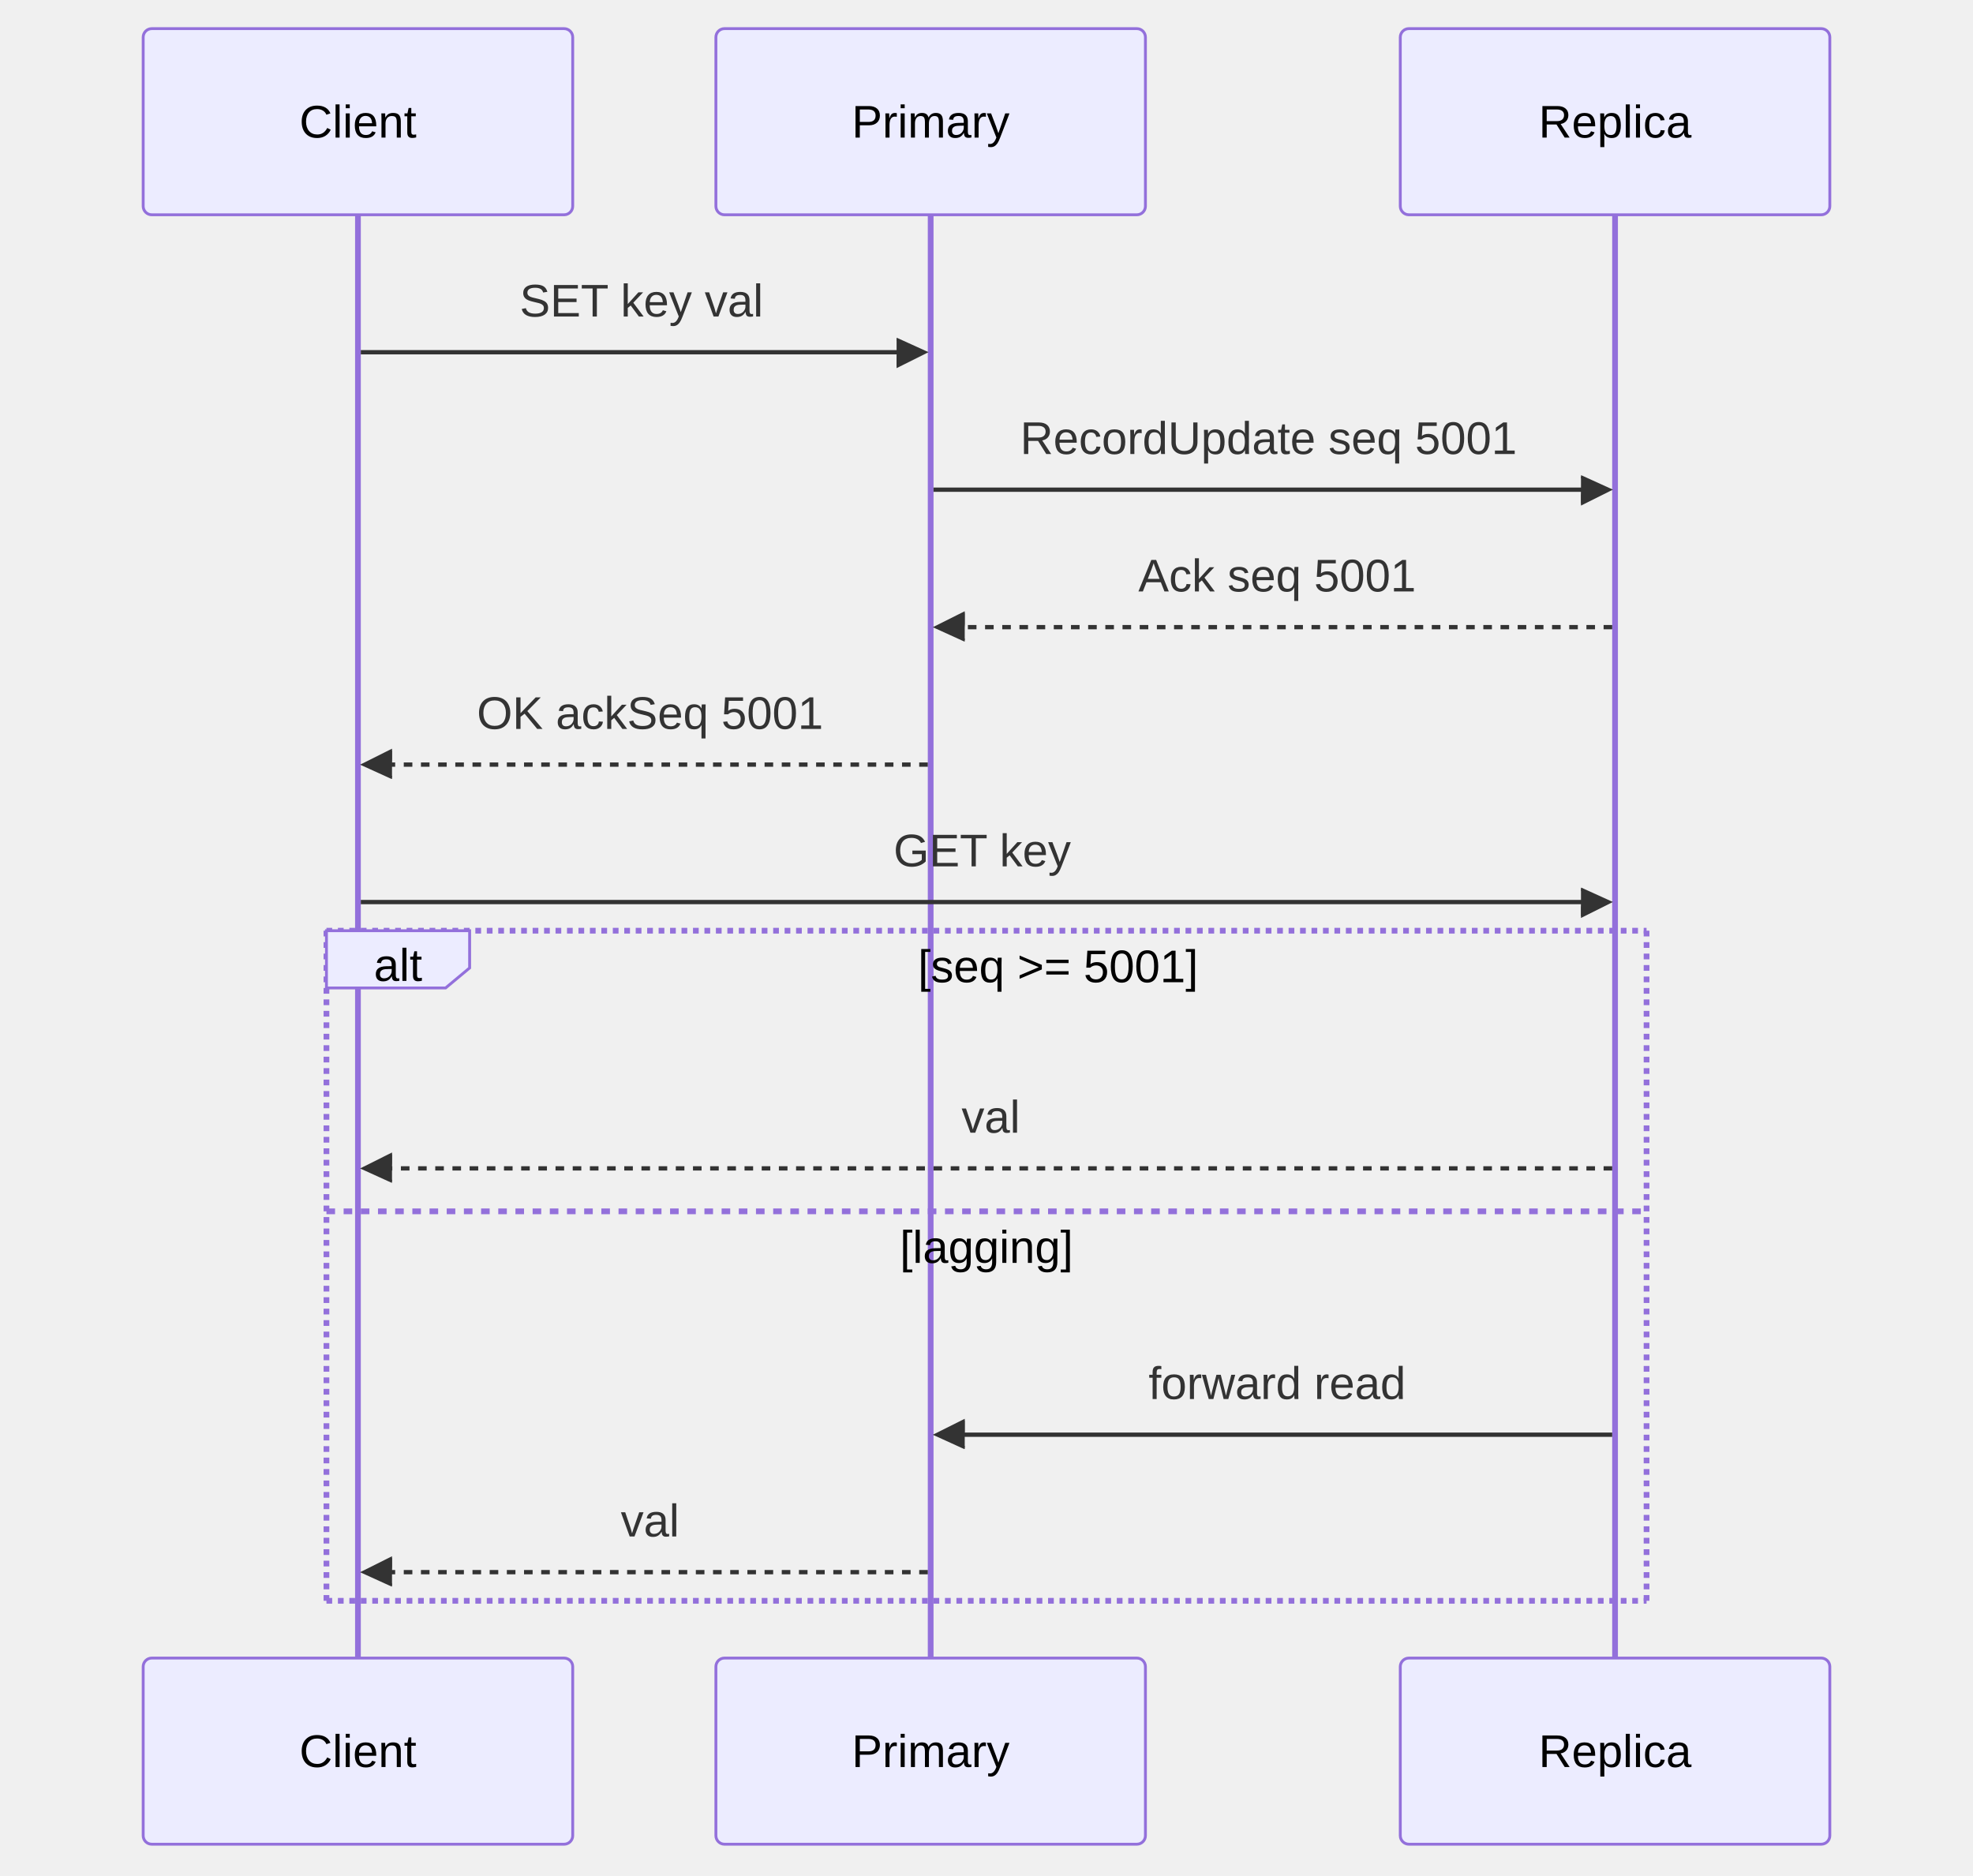
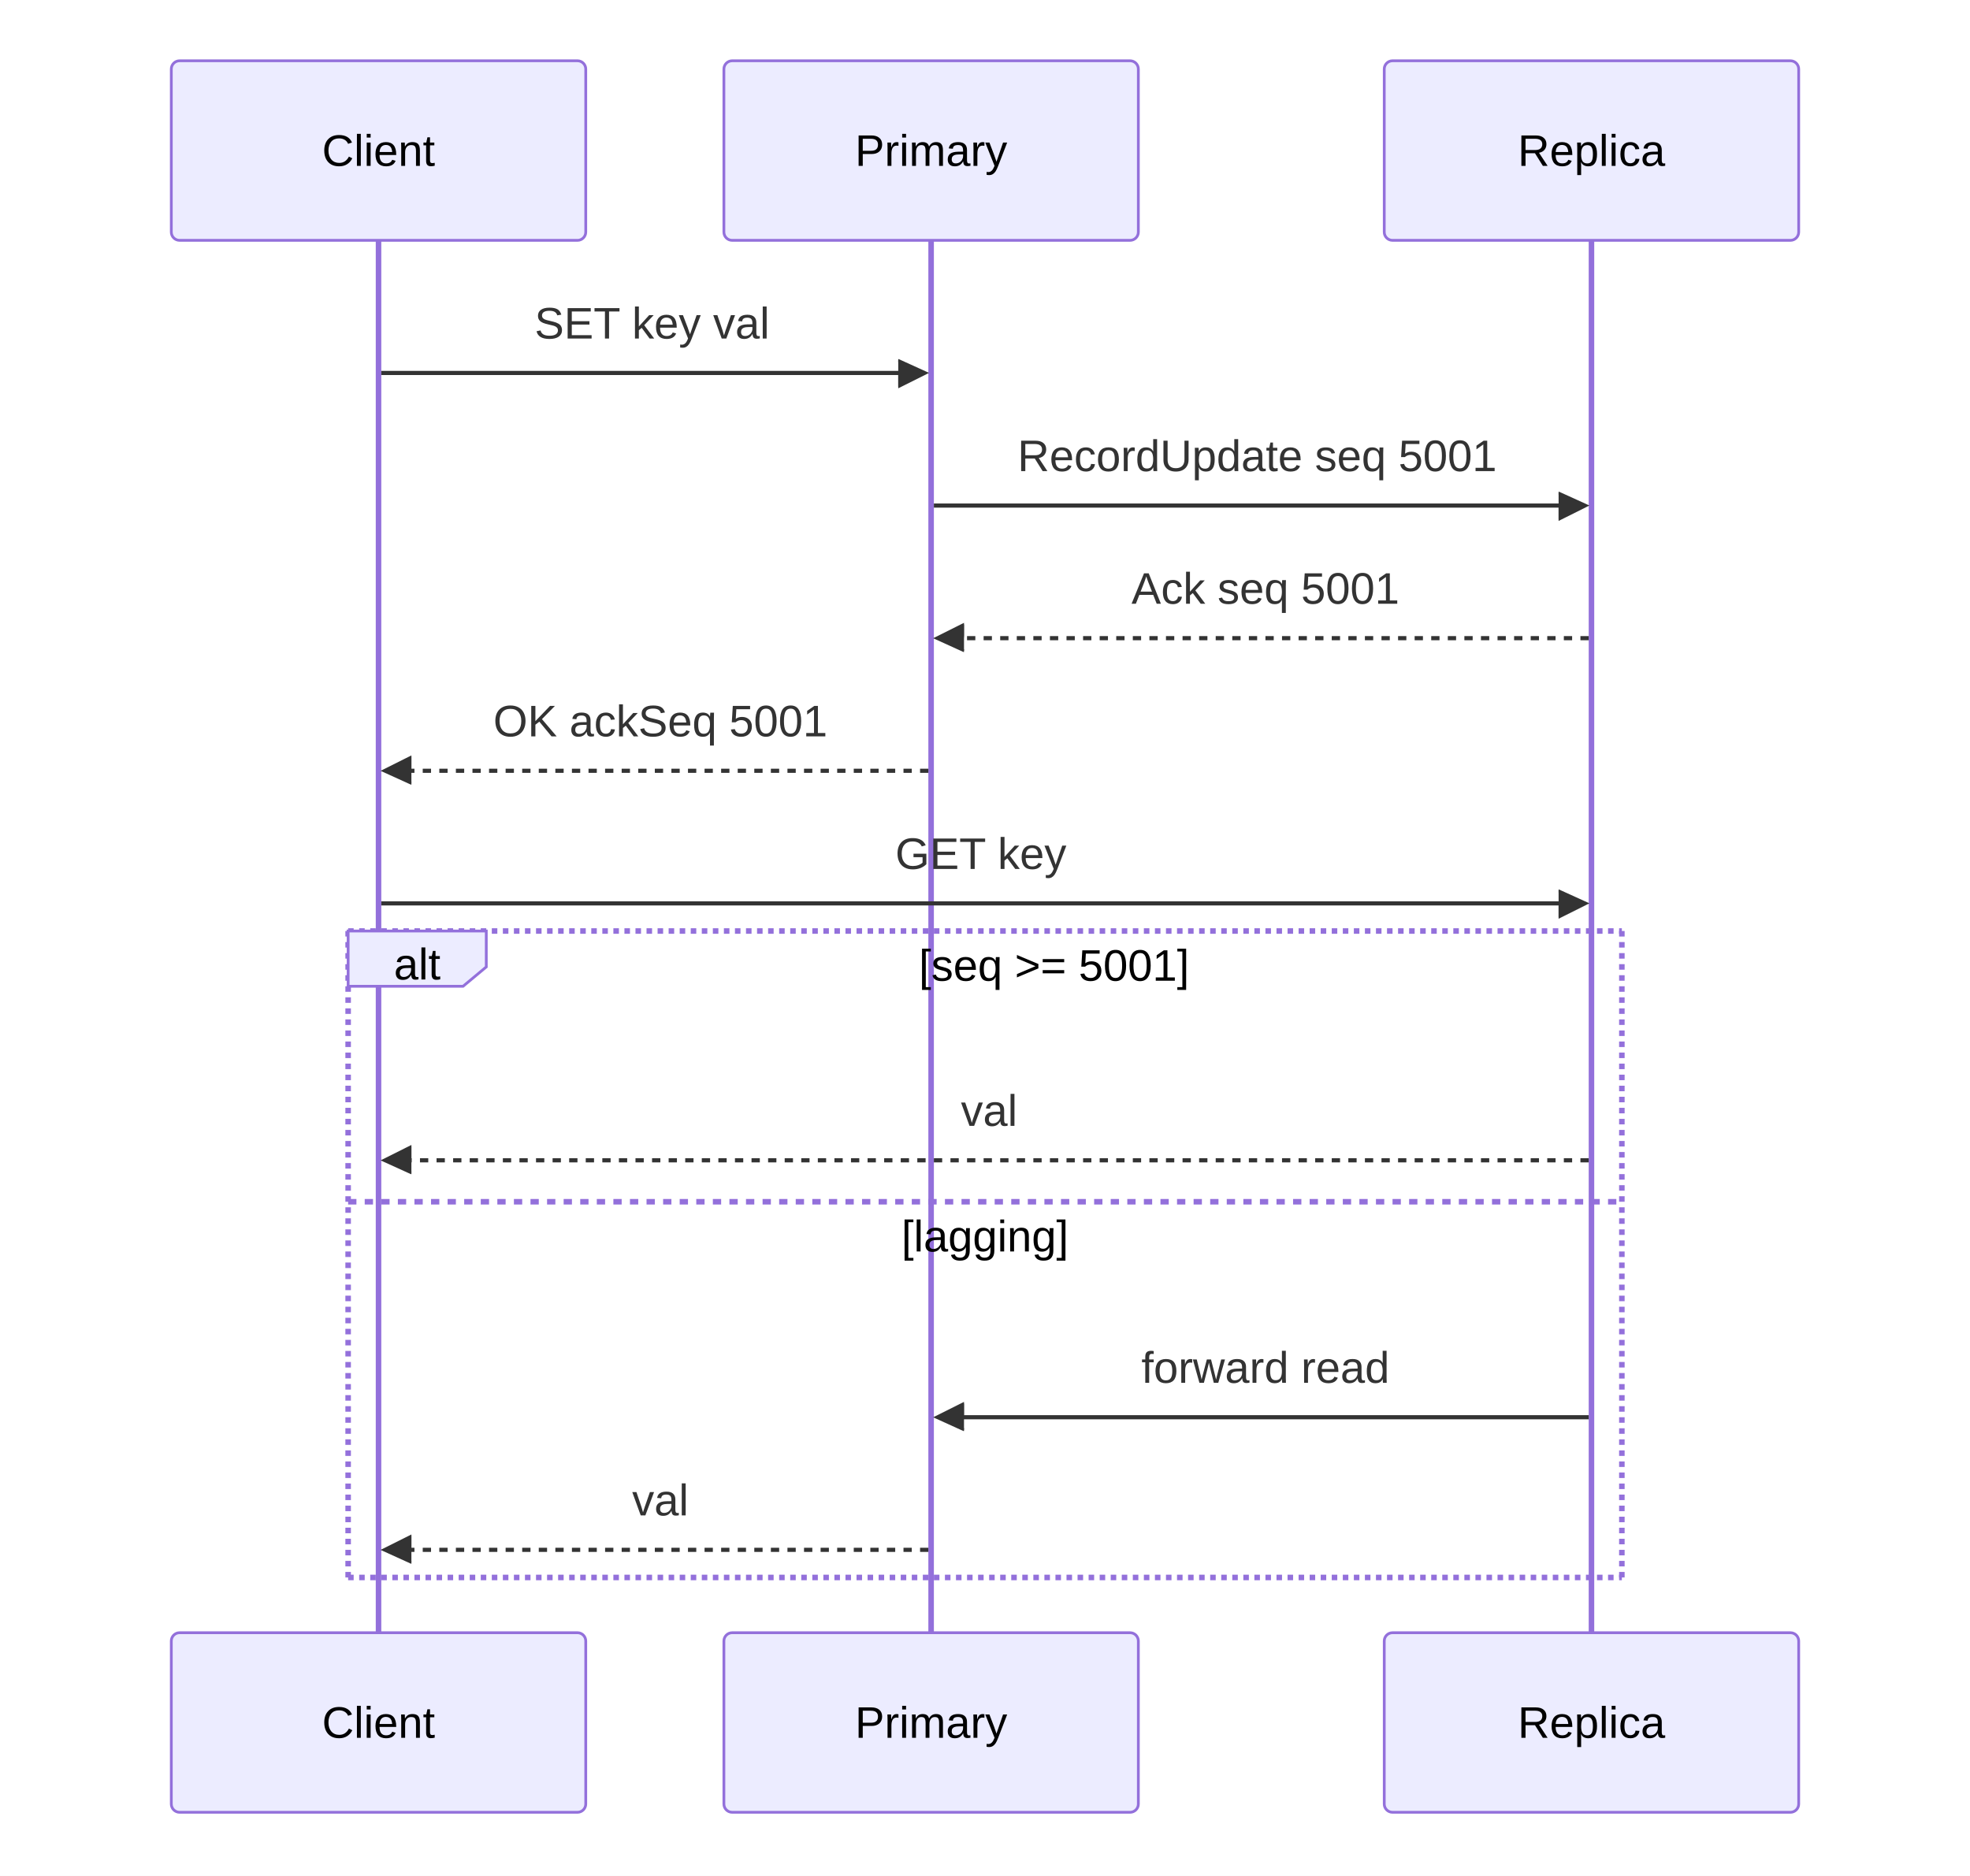
- <svg xmlns="http://www.w3.org/2000/svg" width="547" height="520" viewBox="-50 -10 689 655" preserveAspectRatio="xMidYMid meet" style="max-width:100%;height:auto" id="container" role="graphics-document document" aria-roledescription="sequence">
+ <svg xmlns="http://www.w3.org/2000/svg" width="441" height="420" viewBox="-62 -22 713 679" preserveAspectRatio="xMidYMid meet" style="max-width:100%;height:auto" id="container" role="graphics-document document" aria-roledescription="sequence">
+   <rect x="-62" y="-22" width="713" height="679" fill="#ffffff" />
  <g>
    <rect x="439" y="569" fill="#eaeaea" stroke="#666" width="150" height="65" name="R" rx="3" ry="3" class="actor actor-bottom" />
    <text x="514" y="601.5" dominant-baseline="central" alignment-baseline="central" class="actor actor-box" style="text-anchor: middle; font-size: 16px; font-weight: 400;">
      <tspan x="514" dy="0">Replica</tspan>
    </text>
  </g>
  <g>
    <rect x="200" y="569" fill="#eaeaea" stroke="#666" width="150" height="65" name="P" rx="3" ry="3" class="actor actor-bottom" />
    <text x="275" y="601.5" dominant-baseline="central" alignment-baseline="central" class="actor actor-box" style="text-anchor: middle; font-size: 16px; font-weight: 400;">
      <tspan x="275" dy="0">Primary</tspan>
    </text>
  </g>
  <g>
    <rect x="0" y="569" fill="#eaeaea" stroke="#666" width="150" height="65" name="C" rx="3" ry="3" class="actor actor-bottom" />
    <text x="75" y="601.5" dominant-baseline="central" alignment-baseline="central" class="actor actor-box" style="text-anchor: middle; font-size: 16px; font-weight: 400;">
      <tspan x="75" dy="0">Client</tspan>
    </text>
  </g>
  <g>
    <line id="actor2" x1="514" y1="65" x2="514" y2="569" class="actor-line 200" stroke-width="0.5px" stroke="#999" name="R" data-et="life-line" data-id="R" />
    <g id="root-2" data-et="participant" data-type="participant" data-id="R">
      <rect x="439" y="0" fill="#eaeaea" stroke="#666" width="150" height="65" name="R" rx="3" ry="3" class="actor actor-top" />
      <text x="514" y="32.5" dominant-baseline="central" alignment-baseline="central" class="actor actor-box" style="text-anchor: middle; font-size: 16px; font-weight: 400;">
        <tspan x="514" dy="0">Replica</tspan>
      </text>
    </g>
  </g>
  <g>
    <line id="actor1" x1="275" y1="65" x2="275" y2="569" class="actor-line 200" stroke-width="0.5px" stroke="#999" name="P" data-et="life-line" data-id="P" />
    <g id="root-1" data-et="participant" data-type="participant" data-id="P">
      <rect x="200" y="0" fill="#eaeaea" stroke="#666" width="150" height="65" name="P" rx="3" ry="3" class="actor actor-top" />
      <text x="275" y="32.5" dominant-baseline="central" alignment-baseline="central" class="actor actor-box" style="text-anchor: middle; font-size: 16px; font-weight: 400;">
        <tspan x="275" dy="0">Primary</tspan>
      </text>
    </g>
  </g>
  <g>
    <line id="actor0" x1="75" y1="65" x2="75" y2="569" class="actor-line 200" stroke-width="0.5px" stroke="#999" name="C" data-et="life-line" data-id="C" />
    <g id="root-0" data-et="participant" data-type="participant" data-id="C">
      <rect x="0" y="0" fill="#eaeaea" stroke="#666" width="150" height="65" name="C" rx="3" ry="3" class="actor actor-top" />
      <text x="75" y="32.5" dominant-baseline="central" alignment-baseline="central" class="actor actor-box" style="text-anchor: middle; font-size: 16px; font-weight: 400;">
        <tspan x="75" dy="0">Client</tspan>
      </text>
    </g>
  </g>
  <style>#container{font-family:"trebuchet ms",verdana,arial,sans-serif;font-size:16px;fill:#333;}@keyframes edge-animation-frame{from{stroke-dashoffset:0;}}@keyframes dash{to{stroke-dashoffset:0;}}#container .edge-animation-slow{stroke-dasharray:9,5!important;stroke-dashoffset:900;animation:dash 50s linear infinite;stroke-linecap:round;}#container .edge-animation-fast{stroke-dasharray:9,5!important;stroke-dashoffset:900;animation:dash 20s linear infinite;stroke-linecap:round;}#container .error-icon{fill:#552222;}#container .error-text{fill:#552222;stroke:#552222;}#container .edge-thickness-normal{stroke-width:1px;}#container .edge-thickness-thick{stroke-width:3.5px;}#container .edge-pattern-solid{stroke-dasharray:0;}#container .edge-thickness-invisible{stroke-width:0;fill:none;}#container .edge-pattern-dashed{stroke-dasharray:3;}#container .edge-pattern-dotted{stroke-dasharray:2;}#container .marker{fill:#333333;stroke:#333333;}#container .marker.cross{stroke:#333333;}#container svg{font-family:"trebuchet ms",verdana,arial,sans-serif;font-size:16px;}#container p{margin:0;}#container .actor{stroke:#9370DB;fill:#ECECFF;stroke-width:1;}#container rect.actor.outer-path[data-look="neo"]{filter:drop-shadow(1px 2px 2px rgba(185, 185, 185, 1));}#container rect.note[data-look="neo"]{stroke:#aaaa33;fill:#fff5ad;filter:drop-shadow(1px 2px 2px rgba(185, 185, 185, 1));}#container text.actor&gt;tspan{fill:black;stroke:none;}#container .actor-line{stroke:#9370DB;}#container .innerArc{stroke-width:1.5;stroke-dasharray:none;}#container .messageLine0{stroke-width:1.5;stroke-dasharray:none;stroke:#333;}#container .messageLine1{stroke-width:1.5;stroke-dasharray:2,2;stroke:#333;}#container [id$="-arrowhead"] path{fill:#333;stroke:#333;}#container .sequenceNumber{fill:white;}#container [id$="-sequencenumber"]{fill:#333;}#container [id$="-crosshead"] path{fill:#333;stroke:#333;}#container .messageText{fill:#333;stroke:none;}#container .labelBox{stroke:#9370DB;fill:#ECECFF;filter:none;}#container .labelText,#container .labelText&gt;tspan{fill:black;stroke:none;}#container .loopText,#container .loopText&gt;tspan{fill:black;stroke:none;}#container .sectionTitle,#container .sectionTitle&gt;tspan{fill:black;stroke:none;}#container .loopLine{stroke-width:2px;stroke-dasharray:2,2;stroke:#9370DB;fill:#9370DB;}#container .note{stroke:#aaaa33;fill:#fff5ad;}#container .noteText,#container .noteText&gt;tspan{fill:black;stroke:none;font-weight:normal;}#container .activation0{fill:#f4f4f4;stroke:#666;}#container .activation1{fill:#f4f4f4;stroke:#666;}#container .activation2{fill:#f4f4f4;stroke:#666;}#container .actorPopupMenu{position:absolute;}#container .actorPopupMenuPanel{position:absolute;fill:#ECECFF;box-shadow:0px 8px 16px 0px rgba(0,0,0,0.2);filter:drop-shadow(3px 5px 2px rgb(0 0 0 / 0.4));}#container .actor-man circle,#container line{fill:#ECECFF;stroke-width:2px;}#container g rect.rect{filter:drop-shadow(1px 2px 2px rgba(185, 185, 185, 1));stroke:#9370DB;}#container .node .neo-node{stroke:#9370DB;}#container [data-look="neo"].node rect,#container [data-look="neo"].cluster rect,#container [data-look="neo"].node polygon{stroke:#9370DB;filter:drop-shadow(1px 2px 2px rgba(185, 185, 185, 1));}#container [data-look="neo"].node path{stroke:#9370DB;stroke-width:1px;}#container [data-look="neo"].node .outer-path{filter:drop-shadow(1px 2px 2px rgba(185, 185, 185, 1));}#container [data-look="neo"].node .neo-line path{stroke:#9370DB;filter:none;}#container [data-look="neo"].node circle{stroke:#9370DB;filter:drop-shadow(1px 2px 2px rgba(185, 185, 185, 1));}#container [data-look="neo"].node circle .state-start{fill:#000000;}#container [data-look="neo"].icon-shape .icon{fill:#9370DB;filter:drop-shadow(1px 2px 2px rgba(185, 185, 185, 1));}#container [data-look="neo"].icon-shape .icon-neo path{stroke:#9370DB;filter:drop-shadow(1px 2px 2px rgba(185, 185, 185, 1));}#container :root{--mermaid-font-family:"trebuchet ms",verdana,arial,sans-serif;}</style>
  <g />
  <defs>
    <symbol id="container-computer" width="24" height="24">
      <path transform="scale(.5)" d="M2 2v13h20v-13h-20zm18 11h-16v-9h16v9zm-10.228 6l.466-1h3.524l.467 1h-4.457zm14.228 3h-24l2-6h2.104l-1.33 4h18.45l-1.297-4h2.073l2 6zm-5-10h-14v-7h14v7z" />
    </symbol>
  </defs>
  <defs>
    <symbol id="container-database" fill-rule="evenodd" clip-rule="evenodd">
      <path transform="scale(.5)" d="M12.258.001l.256.004.255.005.253.008.251.01.249.012.247.015.246.016.242.019.241.02.239.023.236.024.233.027.231.028.229.031.225.032.223.034.22.036.217.038.214.04.211.041.208.043.205.045.201.046.198.048.194.05.191.051.187.053.183.054.18.056.175.057.172.059.168.06.163.061.16.063.155.064.15.066.074.033.073.033.071.034.07.034.069.035.068.035.067.035.066.035.064.036.064.036.062.036.06.036.06.037.058.037.058.037.055.038.055.038.053.038.052.038.051.039.05.039.048.039.047.039.045.04.044.04.043.04.041.04.04.041.039.041.037.041.036.041.034.041.033.042.032.042.03.042.029.042.027.042.026.043.024.043.023.043.021.043.02.043.018.044.017.043.015.044.013.044.012.044.011.045.009.044.007.045.006.045.004.045.002.045.001.045v17l-.001.045-.002.045-.004.045-.006.045-.007.045-.009.044-.011.045-.012.044-.013.044-.015.044-.017.043-.018.044-.02.043-.021.043-.023.043-.024.043-.026.043-.027.042-.029.042-.03.042-.032.042-.033.042-.034.041-.036.041-.037.041-.039.041-.04.041-.041.04-.043.04-.044.04-.045.04-.047.039-.048.039-.05.039-.051.039-.052.038-.053.038-.055.038-.055.038-.058.037-.058.037-.06.037-.06.036-.062.036-.064.036-.064.036-.066.035-.067.035-.068.035-.069.035-.07.034-.071.034-.073.033-.074.033-.15.066-.155.064-.16.063-.163.061-.168.06-.172.059-.175.057-.18.056-.183.054-.187.053-.191.051-.194.05-.198.048-.201.046-.205.045-.208.043-.211.041-.214.04-.217.038-.22.036-.223.034-.225.032-.229.031-.231.028-.233.027-.236.024-.239.023-.241.02-.242.019-.246.016-.247.015-.249.012-.251.01-.253.008-.255.005-.256.004-.258.001-.258-.001-.256-.004-.255-.005-.253-.008-.251-.01-.249-.012-.247-.015-.245-.016-.243-.019-.241-.02-.238-.023-.236-.024-.234-.027-.231-.028-.228-.031-.226-.032-.223-.034-.22-.036-.217-.038-.214-.04-.211-.041-.208-.043-.204-.045-.201-.046-.198-.048-.195-.05-.19-.051-.187-.053-.184-.054-.179-.056-.176-.057-.172-.059-.167-.06-.164-.061-.159-.063-.155-.064-.151-.066-.074-.033-.072-.033-.072-.034-.07-.034-.069-.035-.068-.035-.067-.035-.066-.035-.064-.036-.063-.036-.062-.036-.061-.036-.06-.037-.058-.037-.057-.037-.056-.038-.055-.038-.053-.038-.052-.038-.051-.039-.049-.039-.049-.039-.046-.039-.046-.04-.044-.04-.043-.04-.041-.04-.04-.041-.039-.041-.037-.041-.036-.041-.034-.041-.033-.042-.032-.042-.03-.042-.029-.042-.027-.042-.026-.043-.024-.043-.023-.043-.021-.043-.02-.043-.018-.044-.017-.043-.015-.044-.013-.044-.012-.044-.011-.045-.009-.044-.007-.045-.006-.045-.004-.045-.002-.045-.001-.045v-17l.001-.045.002-.045.004-.045.006-.045.007-.045.009-.044.011-.045.012-.044.013-.044.015-.044.017-.043.018-.044.02-.043.021-.043.023-.043.024-.043.026-.043.027-.042.029-.042.03-.042.032-.042.033-.042.034-.041.036-.041.037-.041.039-.041.04-.041.041-.04.043-.04.044-.04.046-.04.046-.039.049-.039.049-.039.051-.039.052-.038.053-.038.055-.038.056-.038.057-.037.058-.037.06-.037.061-.036.062-.036.063-.036.064-.036.066-.035.067-.035.068-.035.069-.035.07-.034.072-.034.072-.033.074-.033.151-.066.155-.064.159-.063.164-.061.167-.06.172-.059.176-.057.179-.056.184-.054.187-.053.19-.051.195-.05.198-.048.201-.046.204-.045.208-.043.211-.041.214-.04.217-.038.22-.036.223-.034.226-.032.228-.031.231-.028.234-.027.236-.024.238-.023.241-.02.243-.019.245-.016.247-.015.249-.012.251-.01.253-.008.255-.005.256-.004.258-.001.258.001zm-9.258 20.499v.01l.001.021.003.021.004.022.005.021.006.022.007.022.009.023.01.022.011.023.012.023.013.023.015.023.016.024.017.023.018.024.019.024.021.024.022.025.023.024.024.025.052.049.056.05.061.051.066.051.07.051.075.051.079.052.084.052.088.052.092.052.097.052.102.051.105.052.11.052.114.051.119.051.123.051.127.05.131.05.135.05.139.048.144.049.147.047.152.047.155.047.16.045.163.045.167.043.171.043.176.041.178.041.183.039.187.039.19.037.194.035.197.035.202.033.204.031.209.03.212.029.216.027.219.025.222.024.226.021.23.02.233.018.236.016.24.015.243.012.246.01.249.008.253.005.256.004.259.001.26-.001.257-.004.254-.005.25-.008.247-.011.244-.012.241-.014.237-.016.233-.018.231-.021.226-.021.224-.024.22-.026.216-.027.212-.028.21-.031.205-.031.202-.034.198-.034.194-.036.191-.037.187-.039.183-.04.179-.04.175-.042.172-.043.168-.044.163-.045.16-.046.155-.046.152-.047.148-.048.143-.049.139-.049.136-.05.131-.05.126-.05.123-.051.118-.052.114-.051.11-.052.106-.052.101-.052.096-.052.092-.052.088-.053.083-.051.079-.052.074-.052.07-.051.065-.051.06-.051.056-.05.051-.05.023-.024.023-.025.021-.024.02-.024.019-.024.018-.024.017-.024.015-.023.014-.024.013-.023.012-.023.01-.023.01-.022.008-.022.006-.022.006-.022.004-.022.004-.021.001-.021.001-.021v-4.127l-.077.055-.08.053-.083.054-.085.053-.087.052-.09.052-.093.051-.095.05-.097.05-.1.049-.102.049-.105.048-.106.047-.109.047-.111.046-.114.045-.115.045-.118.044-.12.043-.122.042-.124.042-.126.041-.128.04-.13.04-.132.038-.134.038-.135.037-.138.037-.139.035-.142.035-.143.034-.144.033-.147.032-.148.031-.15.03-.151.03-.153.029-.154.027-.156.027-.158.026-.159.025-.161.024-.162.023-.163.022-.165.021-.166.02-.167.019-.169.018-.169.017-.171.016-.173.015-.173.014-.175.013-.175.012-.177.011-.178.01-.179.008-.179.008-.181.006-.182.005-.182.004-.184.003-.184.002h-.37l-.184-.002-.184-.003-.182-.004-.182-.005-.181-.006-.179-.008-.179-.008-.178-.01-.176-.011-.176-.012-.175-.013-.173-.014-.172-.015-.171-.016-.17-.017-.169-.018-.167-.019-.166-.02-.165-.021-.163-.022-.162-.023-.161-.024-.159-.025-.157-.026-.156-.027-.155-.027-.153-.029-.151-.03-.15-.03-.148-.031-.146-.032-.145-.033-.143-.034-.141-.035-.14-.035-.137-.037-.136-.037-.134-.038-.132-.038-.13-.04-.128-.04-.126-.041-.124-.042-.122-.042-.12-.044-.117-.043-.116-.045-.113-.045-.112-.046-.109-.047-.106-.047-.105-.048-.102-.049-.1-.049-.097-.05-.095-.05-.093-.052-.09-.051-.087-.052-.085-.053-.083-.054-.08-.054-.077-.054v4.127zm0-5.654v.011l.001.021.003.021.004.021.005.022.006.022.007.022.009.022.01.022.011.023.012.023.013.023.015.024.016.023.017.024.018.024.019.024.021.024.022.024.023.025.024.024.052.05.056.05.061.05.066.051.07.051.075.052.079.051.084.052.088.052.092.052.097.052.102.052.105.052.11.051.114.051.119.052.123.05.127.051.131.05.135.049.139.049.144.048.147.048.152.047.155.046.16.045.163.045.167.044.171.042.176.042.178.04.183.04.187.038.19.037.194.036.197.034.202.033.204.032.209.03.212.028.216.027.219.025.222.024.226.022.23.02.233.018.236.016.24.014.243.012.246.01.249.008.253.006.256.003.259.001.26-.001.257-.003.254-.006.25-.008.247-.01.244-.012.241-.015.237-.016.233-.018.231-.02.226-.022.224-.024.22-.025.216-.027.212-.029.21-.03.205-.032.202-.033.198-.035.194-.036.191-.037.187-.039.183-.039.179-.041.175-.042.172-.043.168-.044.163-.045.16-.045.155-.047.152-.047.148-.048.143-.048.139-.05.136-.049.131-.05.126-.051.123-.051.118-.051.114-.052.11-.052.106-.052.101-.052.096-.052.092-.052.088-.052.083-.052.079-.052.074-.051.07-.052.065-.051.06-.05.056-.051.051-.049.023-.025.023-.024.021-.025.02-.024.019-.024.018-.024.017-.024.015-.023.014-.023.013-.024.012-.022.01-.023.01-.023.008-.022.006-.022.006-.022.004-.021.004-.022.001-.021.001-.021v-4.139l-.077.054-.08.054-.083.054-.085.052-.087.053-.09.051-.093.051-.095.051-.097.05-.1.049-.102.049-.105.048-.106.047-.109.047-.111.046-.114.045-.115.044-.118.044-.12.044-.122.042-.124.042-.126.041-.128.04-.13.039-.132.039-.134.038-.135.037-.138.036-.139.036-.142.035-.143.033-.144.033-.147.033-.148.031-.15.03-.151.03-.153.028-.154.028-.156.027-.158.026-.159.025-.161.024-.162.023-.163.022-.165.021-.166.02-.167.019-.169.018-.169.017-.171.016-.173.015-.173.014-.175.013-.175.012-.177.011-.178.009-.179.009-.179.007-.181.007-.182.005-.182.004-.184.003-.184.002h-.37l-.184-.002-.184-.003-.182-.004-.182-.005-.181-.007-.179-.007-.179-.009-.178-.009-.176-.011-.176-.012-.175-.013-.173-.014-.172-.015-.171-.016-.17-.017-.169-.018-.167-.019-.166-.02-.165-.021-.163-.022-.162-.023-.161-.024-.159-.025-.157-.026-.156-.027-.155-.028-.153-.028-.151-.03-.15-.03-.148-.031-.146-.033-.145-.033-.143-.033-.141-.035-.14-.036-.137-.036-.136-.037-.134-.038-.132-.039-.13-.039-.128-.04-.126-.041-.124-.042-.122-.043-.12-.043-.117-.044-.116-.044-.113-.046-.112-.046-.109-.046-.106-.047-.105-.048-.102-.049-.1-.049-.097-.05-.095-.051-.093-.051-.09-.051-.087-.053-.085-.052-.083-.054-.08-.054-.077-.054v4.139zm0-5.666v.011l.001.02.003.022.004.021.005.022.006.021.007.022.009.023.01.022.011.023.012.023.013.023.015.023.016.024.017.024.018.023.019.024.021.025.022.024.023.024.024.025.052.05.056.05.061.05.066.051.07.051.075.052.079.051.084.052.088.052.092.052.097.052.102.052.105.051.11.052.114.051.119.051.123.051.127.05.131.05.135.05.139.049.144.048.147.048.152.047.155.046.16.045.163.045.167.043.171.043.176.042.178.04.183.04.187.038.19.037.194.036.197.034.202.033.204.032.209.03.212.028.216.027.219.025.222.024.226.021.23.02.233.018.236.017.24.014.243.012.246.01.249.008.253.006.256.003.259.001.26-.001.257-.003.254-.006.25-.008.247-.01.244-.013.241-.014.237-.016.233-.018.231-.02.226-.022.224-.024.22-.025.216-.027.212-.029.21-.03.205-.032.202-.033.198-.035.194-.036.191-.037.187-.039.183-.039.179-.041.175-.042.172-.043.168-.044.163-.045.16-.045.155-.047.152-.047.148-.048.143-.049.139-.049.136-.049.131-.051.126-.05.123-.051.118-.052.114-.051.11-.052.106-.052.101-.052.096-.052.092-.052.088-.052.083-.052.079-.052.074-.052.07-.051.065-.051.06-.051.056-.05.051-.049.023-.025.023-.025.021-.024.02-.024.019-.024.018-.024.017-.024.015-.023.014-.024.013-.023.012-.023.01-.022.01-.023.008-.022.006-.022.006-.022.004-.022.004-.021.001-.021.001-.021v-4.153l-.077.054-.08.054-.083.053-.085.053-.087.053-.09.051-.093.051-.095.051-.097.05-.1.049-.102.048-.105.048-.106.048-.109.046-.111.046-.114.046-.115.044-.118.044-.12.043-.122.043-.124.042-.126.041-.128.04-.13.039-.132.039-.134.038-.135.037-.138.036-.139.036-.142.034-.143.034-.144.033-.147.032-.148.032-.15.03-.151.03-.153.028-.154.028-.156.027-.158.026-.159.024-.161.024-.162.023-.163.023-.165.021-.166.02-.167.019-.169.018-.169.017-.171.016-.173.015-.173.014-.175.013-.175.012-.177.01-.178.01-.179.009-.179.007-.181.006-.182.006-.182.004-.184.003-.184.001-.185.001-.185-.001-.184-.001-.184-.003-.182-.004-.182-.006-.181-.006-.179-.007-.179-.009-.178-.01-.176-.01-.176-.012-.175-.013-.173-.014-.172-.015-.171-.016-.17-.017-.169-.018-.167-.019-.166-.02-.165-.021-.163-.023-.162-.023-.161-.024-.159-.024-.157-.026-.156-.027-.155-.028-.153-.028-.151-.03-.15-.03-.148-.032-.146-.032-.145-.033-.143-.034-.141-.034-.14-.036-.137-.036-.136-.037-.134-.038-.132-.039-.13-.039-.128-.041-.126-.041-.124-.041-.122-.043-.12-.043-.117-.044-.116-.044-.113-.046-.112-.046-.109-.046-.106-.048-.105-.048-.102-.048-.1-.05-.097-.049-.095-.051-.093-.051-.09-.052-.087-.052-.085-.053-.083-.053-.08-.054-.077-.054v4.153zm8.74-8.179l-.257.004-.254.005-.25.008-.247.011-.244.012-.241.014-.237.016-.233.018-.231.021-.226.022-.224.023-.22.026-.216.027-.212.028-.21.031-.205.032-.202.033-.198.034-.194.036-.191.038-.187.038-.183.04-.179.041-.175.042-.172.043-.168.043-.163.045-.16.046-.155.046-.152.048-.148.048-.143.048-.139.049-.136.05-.131.05-.126.051-.123.051-.118.051-.114.052-.11.052-.106.052-.101.052-.096.052-.092.052-.088.052-.083.052-.079.052-.074.051-.07.052-.065.051-.06.05-.056.05-.051.05-.023.025-.023.024-.021.024-.02.025-.019.024-.018.024-.017.023-.015.024-.014.023-.013.023-.012.023-.01.023-.01.022-.008.022-.006.023-.006.021-.004.022-.004.021-.001.021-.001.021.001.021.001.021.004.021.004.022.006.021.006.023.008.022.01.022.01.023.012.023.013.023.014.023.015.024.017.023.018.024.019.024.02.025.021.024.023.024.023.025.051.05.056.05.06.05.065.051.07.052.074.051.079.052.083.052.088.052.092.052.096.052.101.052.106.052.11.052.114.052.118.051.123.051.126.051.131.05.136.05.139.049.143.048.148.048.152.048.155.046.16.046.163.045.168.043.172.043.175.042.179.041.183.04.187.038.191.038.194.036.198.034.202.033.205.032.21.031.212.028.216.027.22.026.224.023.226.022.231.021.233.018.237.016.241.014.244.012.247.011.25.008.254.005.257.004.26.001.26-.001.257-.004.254-.005.25-.008.247-.011.244-.012.241-.014.237-.016.233-.018.231-.021.226-.022.224-.023.22-.026.216-.027.212-.028.21-.031.205-.032.202-.033.198-.034.194-.036.191-.038.187-.038.183-.04.179-.041.175-.042.172-.043.168-.043.163-.045.16-.046.155-.046.152-.048.148-.048.143-.048.139-.049.136-.05.131-.05.126-.051.123-.051.118-.051.114-.052.11-.052.106-.052.101-.052.096-.052.092-.052.088-.052.083-.052.079-.052.074-.051.07-.052.065-.051.06-.05.056-.05.051-.05.023-.025.023-.024.021-.024.02-.025.019-.024.018-.024.017-.023.015-.024.014-.023.013-.023.012-.023.01-.023.01-.022.008-.022.006-.023.006-.021.004-.022.004-.021.001-.021.001-.021-.001-.021-.001-.021-.004-.021-.004-.022-.006-.021-.006-.023-.008-.022-.01-.022-.01-.023-.012-.023-.013-.023-.014-.023-.015-.024-.017-.023-.018-.024-.019-.024-.02-.025-.021-.024-.023-.024-.023-.025-.051-.05-.056-.05-.06-.05-.065-.051-.07-.052-.074-.051-.079-.052-.083-.052-.088-.052-.092-.052-.096-.052-.101-.052-.106-.052-.11-.052-.114-.052-.118-.051-.123-.051-.126-.051-.131-.05-.136-.05-.139-.049-.143-.048-.148-.048-.152-.048-.155-.046-.16-.046-.163-.045-.168-.043-.172-.043-.175-.042-.179-.041-.183-.04-.187-.038-.191-.038-.194-.036-.198-.034-.202-.033-.205-.032-.21-.031-.212-.028-.216-.027-.22-.026-.224-.023-.226-.022-.231-.021-.233-.018-.237-.016-.241-.014-.244-.012-.247-.011-.25-.008-.254-.005-.257-.004-.26-.001-.26.001z" />
    </symbol>
  </defs>
  <defs>
    <symbol id="container-clock" width="24" height="24">
      <path transform="scale(.5)" d="M12 2c5.514 0 10 4.486 10 10s-4.486 10-10 10-10-4.486-10-10 4.486-10 10-10zm0-2c-6.627 0-12 5.373-12 12s5.373 12 12 12 12-5.373 12-12-5.373-12-12-12zm5.848 12.459c.202.038.202.333.001.372-1.907.361-6.045 1.111-6.547 1.111-.719 0-1.301-.582-1.301-1.301 0-.512.77-5.447 1.125-7.445.034-.192.312-.181.343.014l.985 6.238 5.394 1.011z" />
    </symbol>
  </defs>
  <defs>
    <marker id="container-arrowhead" refX="7.9" refY="5" markerUnits="userSpaceOnUse" markerWidth="12" markerHeight="12" orient="auto-start-reverse">
      <path d="M -1 0 L 10 5 L 0 10 z" />
    </marker>
  </defs>
  <defs>
    <marker id="container-crosshead" markerWidth="15" markerHeight="8" orient="auto" refX="4" refY="4.5">
      <path fill="none" stroke="#000000" stroke-width="1pt" d="M 1,2 L 6,7 M 6,2 L 1,7" style="stroke-dasharray: 0, 0;" />
    </marker>
  </defs>
  <defs>
    <marker id="container-filled-head" refX="15.5" refY="7" markerWidth="20" markerHeight="28" orient="auto">
      <path d="M 18,7 L9,13 L14,7 L9,1 Z" />
    </marker>
  </defs>
  <defs>
    <marker id="container-sequencenumber" refX="15" refY="15" markerWidth="60" markerHeight="40" orient="auto">
      <circle cx="15" cy="15" r="6" />
    </marker>
  </defs>
  <defs>
    <marker id="container-solidTopArrowHead" refX="7.9" refY="7.25" markerUnits="userSpaceOnUse" markerWidth="12" markerHeight="12" orient="auto-start-reverse">
      <path d="M 0 0 L 10 8 L 0 8 z" />
    </marker>
  </defs>
  <defs>
    <marker id="container-solidBottomArrowHead" refX="7.9" refY="0.75" markerUnits="userSpaceOnUse" markerWidth="12" markerHeight="12" orient="auto-start-reverse">
      <path d="M 0 0 L 10 0 L 0 8 z" />
    </marker>
  </defs>
  <defs>
    <marker id="container-stickTopArrowHead" refX="7.5" refY="7" markerUnits="userSpaceOnUse" markerWidth="12" markerHeight="12" orient="auto-start-reverse">
      <path d="M 0 0 L 7 7" stroke="black" stroke-width="1.5" fill="none" />
    </marker>
  </defs>
  <defs>
    <marker id="container-stickBottomArrowHead" refX="7.5" refY="0" markerUnits="userSpaceOnUse" markerWidth="12" markerHeight="12" orient="auto-start-reverse">
      <path d="M 0 7 L 7 0" stroke="black" stroke-width="1.5" fill="none" />
    </marker>
  </defs>
  <g data-et="control-structure" data-id="i10">
    <line x1="64" y1="315" x2="525" y2="315" class="loopLine" />
    <line x1="525" y1="315" x2="525" y2="549" class="loopLine" />
    <line x1="64" y1="549" x2="525" y2="549" class="loopLine" />
    <line x1="64" y1="315" x2="64" y2="549" class="loopLine" />
    <line x1="64" y1="413" x2="525" y2="413" class="loopLine" style="stroke-dasharray: 3, 3;" />
    <polygon points="64,315 114,315 114,328 105.6,335 64,335" class="labelBox" />
    <text x="89" y="328" text-anchor="middle" dominant-baseline="middle" alignment-baseline="middle" class="labelText" style="font-size: 16px; font-weight: 400;">alt</text>
    <text x="319.5" y="333" text-anchor="middle" class="loopText" style="font-size: 16px; font-weight: 400;">
      <tspan x="319.5">[seq &gt;= 5001]</tspan>
    </text>
    <text x="294.5" y="431" text-anchor="middle" class="sectionTitle" style="font-size: 16px; font-weight: 400;">[lagging]</text>
  </g>
  <text x="174" y="80" text-anchor="middle" dominant-baseline="middle" alignment-baseline="middle" class="messageText" dy="1em" style="font-size: 16px; font-weight: 400;">SET key val</text>
  <line x1="76" y1="113" x2="271" y2="113" class="messageLine0" data-et="message" data-id="i0" data-from="C" data-to="P" stroke-width="2" stroke="none" marker-end="url(#container-arrowhead)" style="fill: none;" />
  <text x="393" y="128" text-anchor="middle" dominant-baseline="middle" alignment-baseline="middle" class="messageText" dy="1em" style="font-size: 16px; font-weight: 400;">RecordUpdate seq 5001</text>
  <line x1="276" y1="161" x2="510" y2="161" class="messageLine0" data-et="message" data-id="i1" data-from="P" data-to="R" stroke-width="2" stroke="none" marker-end="url(#container-arrowhead)" style="fill: none;" />
  <text x="396" y="176" text-anchor="middle" dominant-baseline="middle" alignment-baseline="middle" class="messageText" dy="1em" style="font-size: 16px; font-weight: 400;">Ack seq 5001</text>
  <line x1="513" y1="209" x2="279" y2="209" class="messageLine1" data-et="message" data-id="i2" data-from="R" data-to="P" stroke-width="2" stroke="none" marker-end="url(#container-arrowhead)" style="stroke-dasharray: 3, 3; fill: none;" />
  <text x="177" y="224" text-anchor="middle" dominant-baseline="middle" alignment-baseline="middle" class="messageText" dy="1em" style="font-size: 16px; font-weight: 400;">OK ackSeq 5001</text>
  <line x1="274" y1="257" x2="79" y2="257" class="messageLine1" data-et="message" data-id="i3" data-from="P" data-to="C" stroke-width="2" stroke="none" marker-end="url(#container-arrowhead)" style="stroke-dasharray: 3, 3; fill: none;" />
  <text x="293" y="272" text-anchor="middle" dominant-baseline="middle" alignment-baseline="middle" class="messageText" dy="1em" style="font-size: 16px; font-weight: 400;">GET key</text>
  <line x1="76" y1="305" x2="510" y2="305" class="messageLine0" data-et="message" data-id="i4" data-from="C" data-to="R" stroke-width="2" stroke="none" marker-end="url(#container-arrowhead)" style="fill: none;" />
  <text x="296" y="365" text-anchor="middle" dominant-baseline="middle" alignment-baseline="middle" class="messageText" dy="1em" style="font-size: 16px; font-weight: 400;">val</text>
  <line x1="513" y1="398" x2="79" y2="398" class="messageLine1" data-et="message" data-id="i6" data-from="R" data-to="C" stroke-width="2" stroke="none" marker-end="url(#container-arrowhead)" style="stroke-dasharray: 3, 3; fill: none;" />
  <text x="396" y="458" text-anchor="middle" dominant-baseline="middle" alignment-baseline="middle" class="messageText" dy="1em" style="font-size: 16px; font-weight: 400;">forward read</text>
  <line x1="513" y1="491" x2="279" y2="491" class="messageLine0" data-et="message" data-id="i8" data-from="R" data-to="P" stroke-width="2" stroke="none" marker-end="url(#container-arrowhead)" style="fill: none;" />
  <text x="177" y="506" text-anchor="middle" dominant-baseline="middle" alignment-baseline="middle" class="messageText" dy="1em" style="font-size: 16px; font-weight: 400;">val</text>
  <line x1="274" y1="539" x2="79" y2="539" class="messageLine1" data-et="message" data-id="i9" data-from="P" data-to="C" stroke-width="2" stroke="none" marker-end="url(#container-arrowhead)" style="stroke-dasharray: 3, 3; fill: none;" />
</svg>
